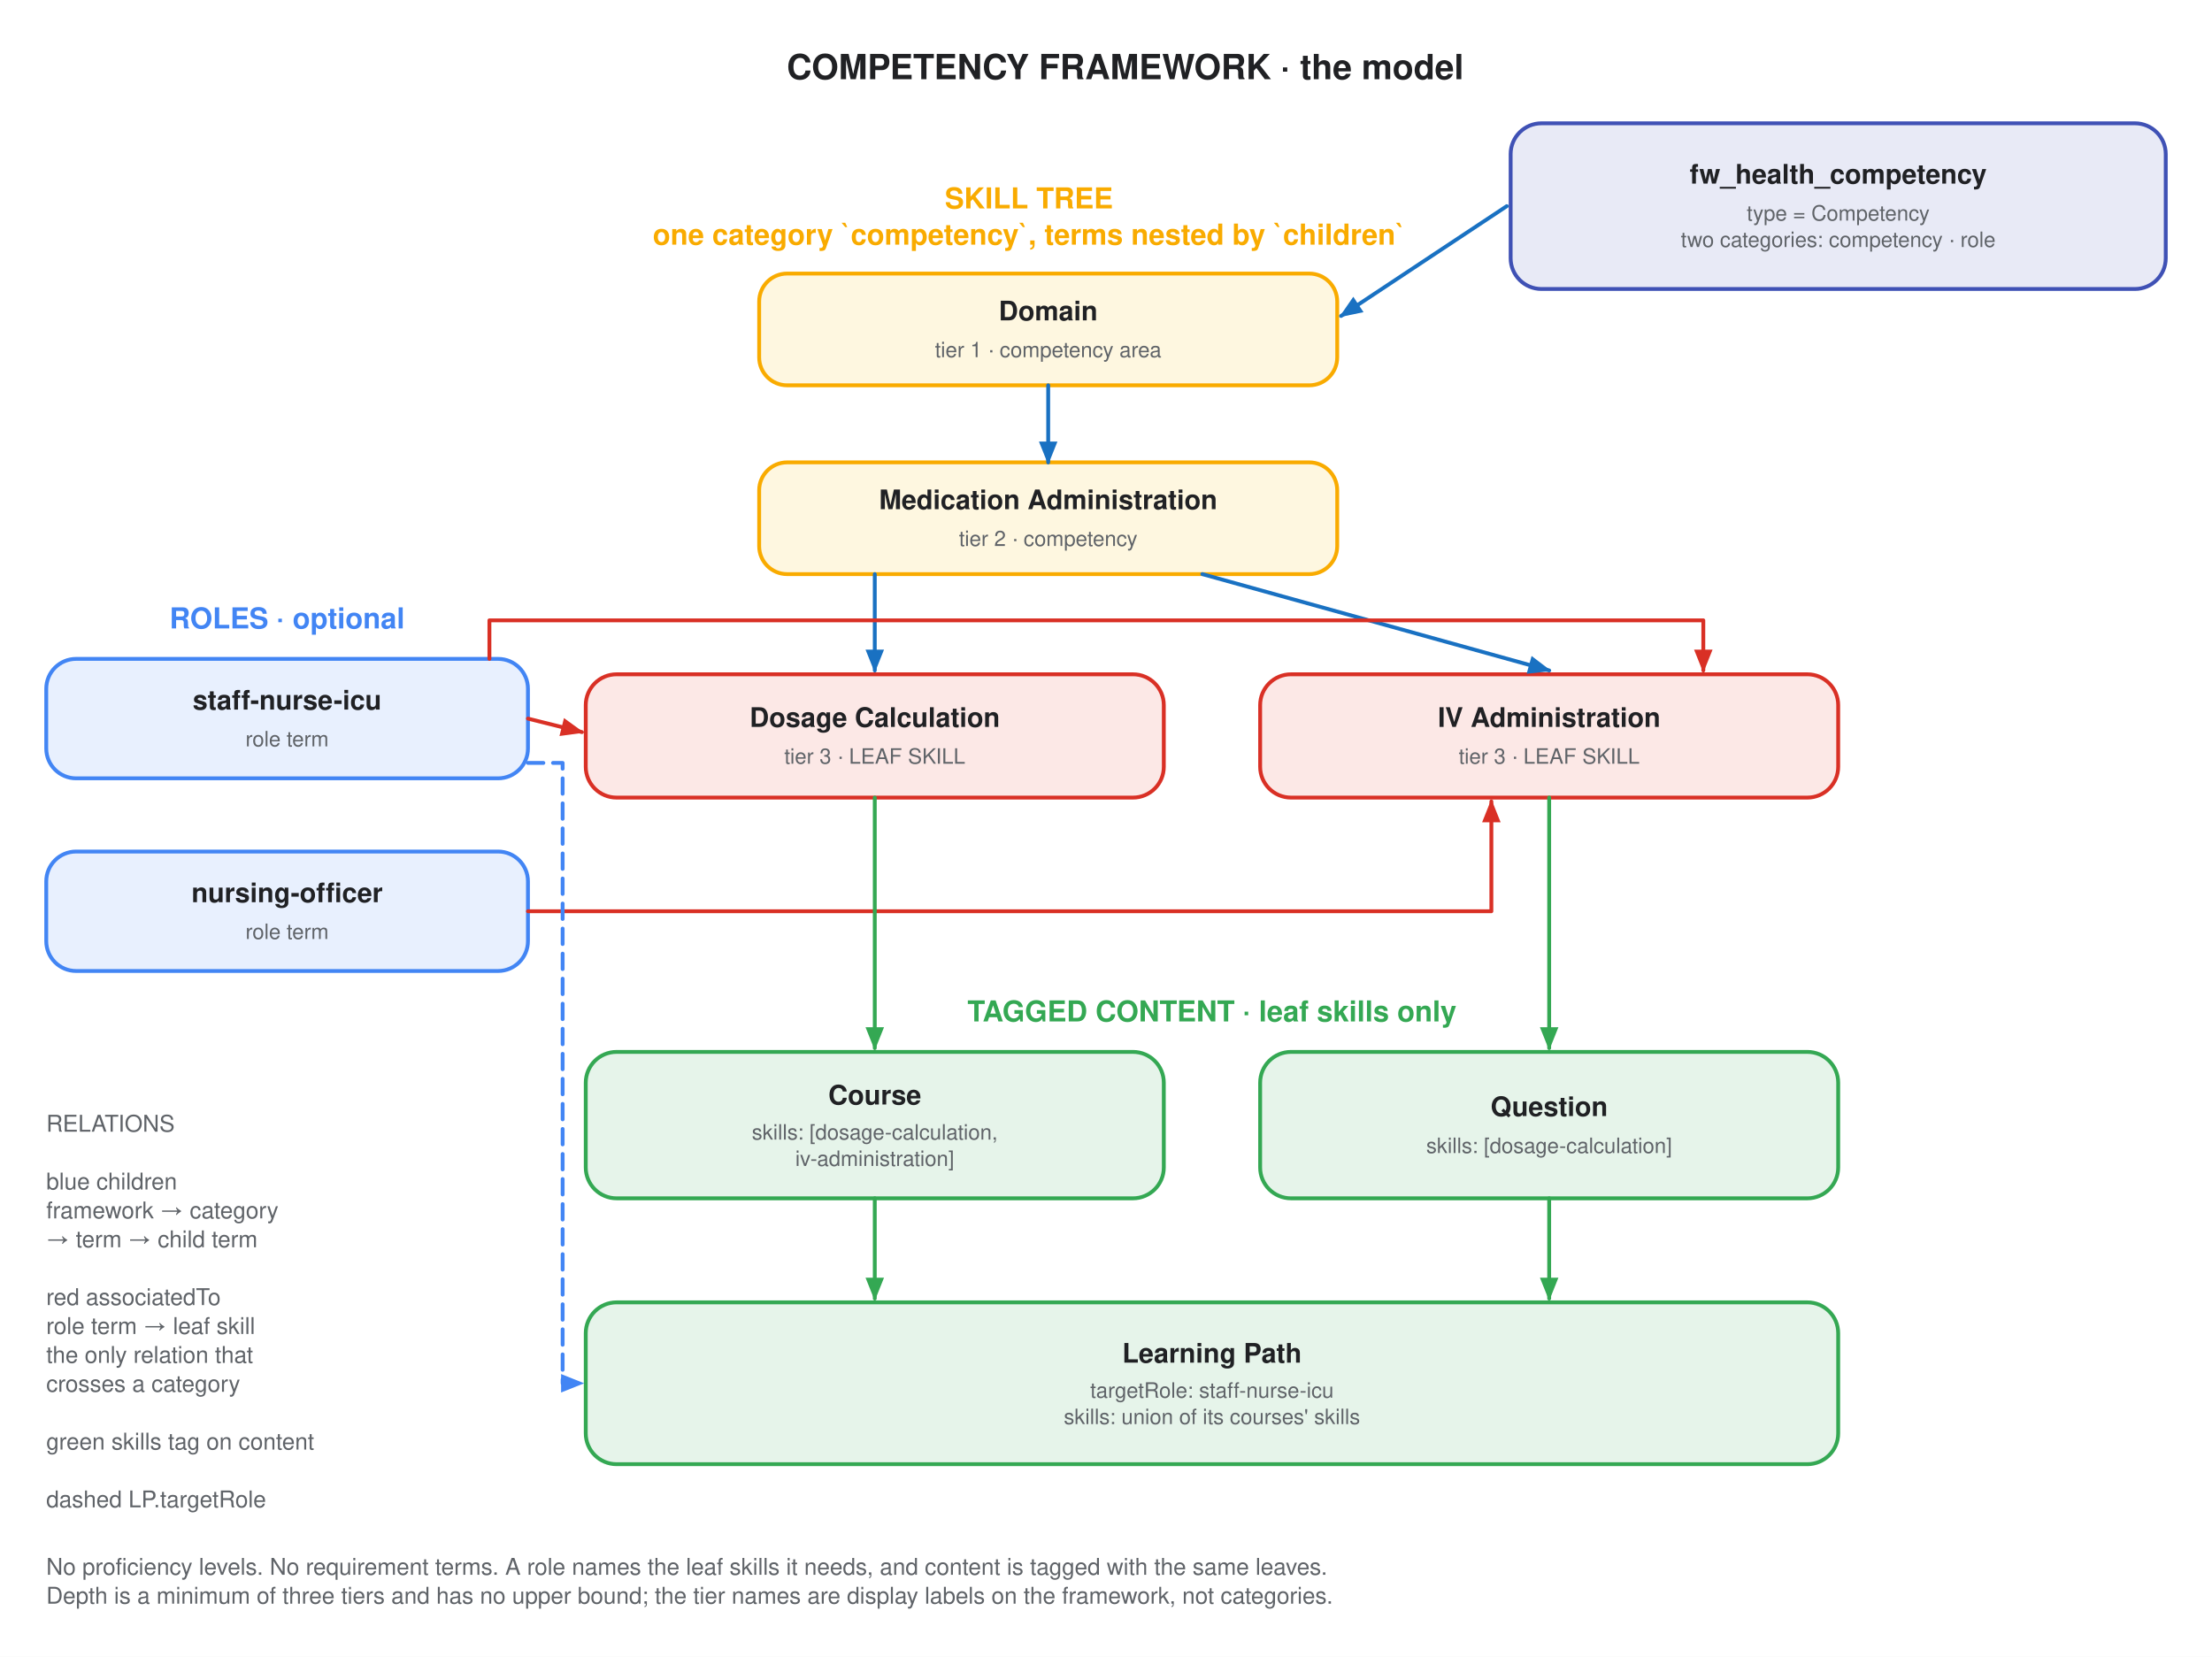
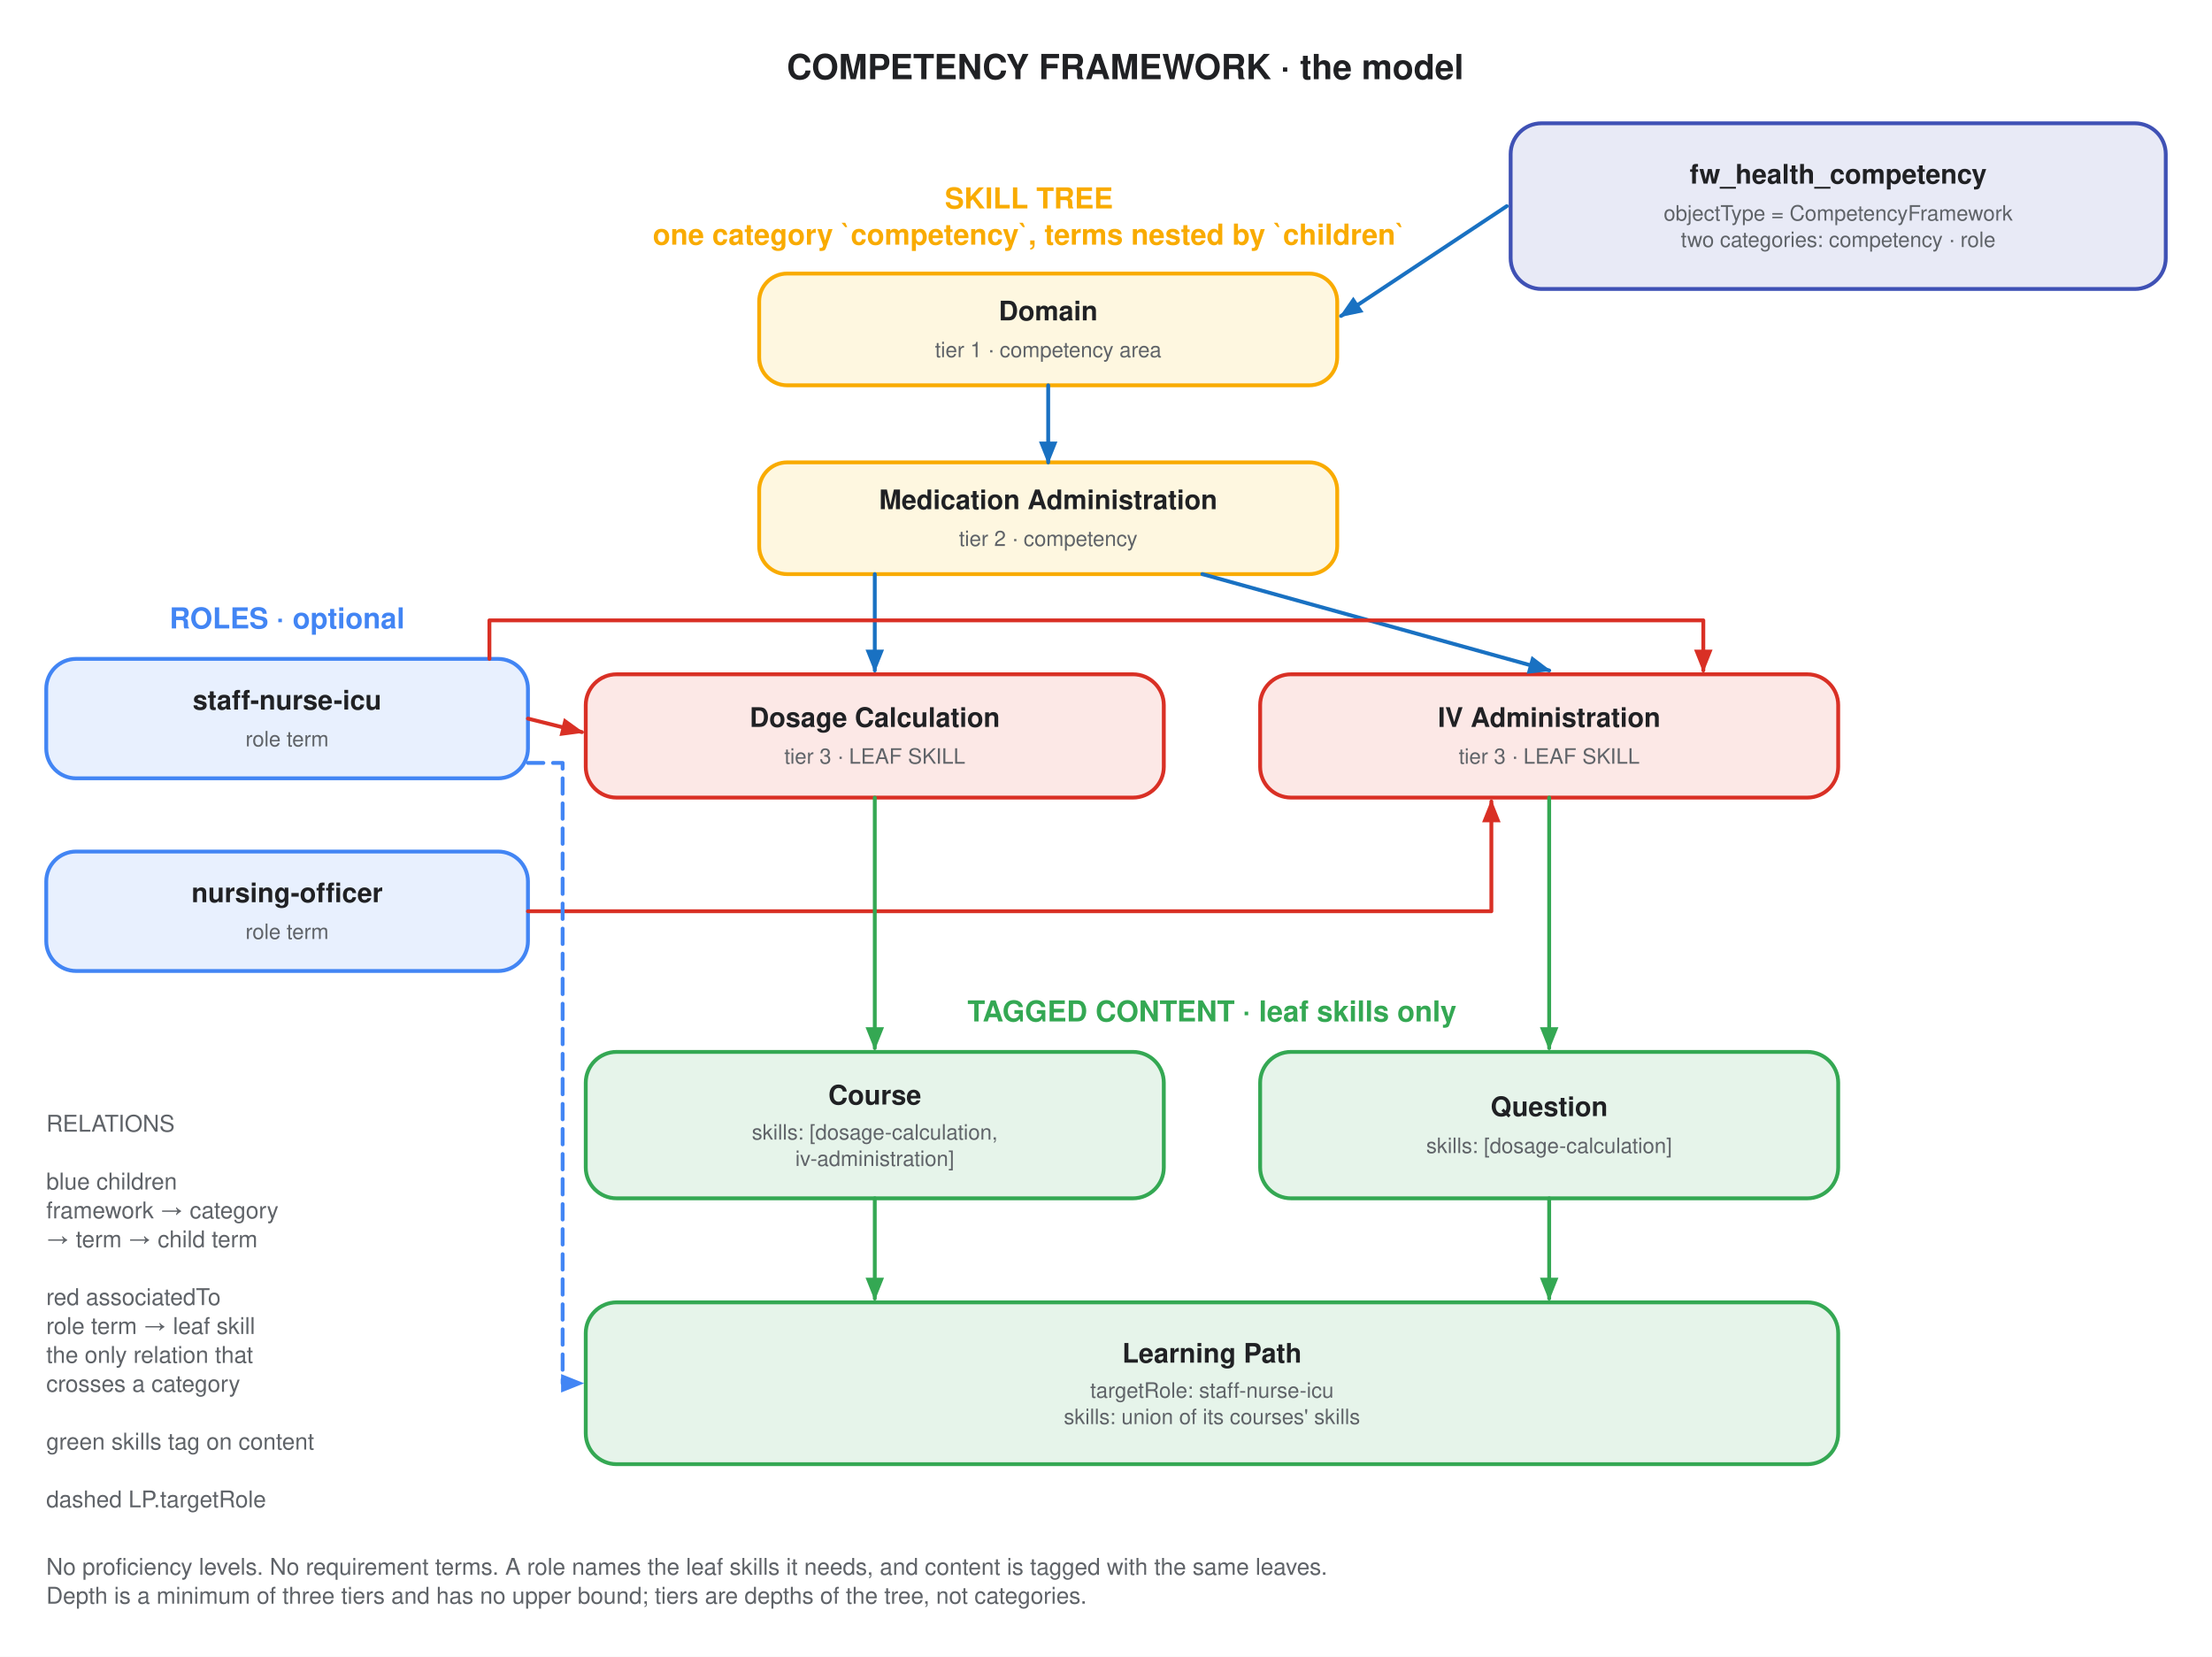
<svg xmlns="http://www.w3.org/2000/svg" width="1148" height="860" viewBox="-4.0 -16.0 1148.0 860.0">
  <defs>
    <marker id="a1971c2" viewBox="0 0 10 10" refX="9" refY="5" markerWidth="6" markerHeight="6" orient="auto-start-reverse">
      <path d="M 0 1 L 10 5 L 0 9 z" fill="#1971c2" />
    </marker>
    <marker id="a34a853" viewBox="0 0 10 10" refX="9" refY="5" markerWidth="6" markerHeight="6" orient="auto-start-reverse">
      <path d="M 0 1 L 10 5 L 0 9 z" fill="#34a853" />
    </marker>
    <marker id="a4285f4" viewBox="0 0 10 10" refX="9" refY="5" markerWidth="6" markerHeight="6" orient="auto-start-reverse">
      <path d="M 0 1 L 10 5 L 0 9 z" fill="#4285f4" />
    </marker>
    <marker id="ad93025" viewBox="0 0 10 10" refX="9" refY="5" markerWidth="6" markerHeight="6" orient="auto-start-reverse">
      <path d="M 0 1 L 10 5 L 0 9 z" fill="#d93025" />
    </marker>
  </defs>
  <rect x="-4.0" y="-16.0" width="1148.0" height="860.0" fill="#ffffff" />
  <text x="580.0" y="25.1" font-family="Helvetica, Arial, sans-serif" font-size="18" font-weight="600" fill="#202124" text-anchor="middle" style="white-space:pre">COMPETENCY FRAMEWORK  ·  the model</text>
  <rect x="780.0" y="48.0" width="340.0" height="86.0" rx="16.0" fill="#e8eaf6" stroke="#3f51b5" stroke-width="2" />
  <text x="950.0" y="79.3" font-family="Helvetica, Arial, sans-serif" font-size="14" font-weight="600" fill="#202124" text-anchor="middle" style="white-space:pre">fw_health_competency</text>
-   <text x="950.0" y="98.5" font-family="Helvetica, Arial, sans-serif" font-size="11" font-weight="400" fill="#5f6368" text-anchor="middle" style="white-space:pre">type = Competency</text>
+   <text x="950.0" y="98.5" font-family="Helvetica, Arial, sans-serif" font-size="11" font-weight="400" fill="#5f6368" text-anchor="middle" style="white-space:pre">objectType = CompetencyFramework</text>
  <text x="950.0" y="112.2" font-family="Helvetica, Arial, sans-serif" font-size="11" font-weight="400" fill="#5f6368" text-anchor="middle" style="white-space:pre">two categories:  competency  ·  role</text>
  <text x="530.0" y="92.2" font-family="Helvetica, Arial, sans-serif" font-size="15" font-weight="600" fill="#f9ab00" text-anchor="middle" style="white-space:pre">SKILL TREE</text>
  <text x="530.0" y="111.0" font-family="Helvetica, Arial, sans-serif" font-size="15" font-weight="600" fill="#f9ab00" text-anchor="middle" style="white-space:pre">one category `competency`, terms nested by `children`</text>
  <rect x="390.0" y="126.0" width="300.0" height="58.0" rx="14.5" fill="#fef7e0" stroke="#f9ab00" stroke-width="2" />
  <text x="540.0" y="150.3" font-family="Helvetica, Arial, sans-serif" font-size="14" font-weight="600" fill="#202124" text-anchor="middle" style="white-space:pre">Domain</text>
  <text x="540.0" y="169.4" font-family="Helvetica, Arial, sans-serif" font-size="11" font-weight="400" fill="#5f6368" text-anchor="middle" style="white-space:pre">tier 1  ·  competency area</text>
  <rect x="390.0" y="224.0" width="300.0" height="58.0" rx="14.5" fill="#fef7e0" stroke="#f9ab00" stroke-width="2" />
  <text x="540.0" y="248.3" font-family="Helvetica, Arial, sans-serif" font-size="14" font-weight="600" fill="#202124" text-anchor="middle" style="white-space:pre">Medication Administration</text>
  <text x="540.0" y="267.4" font-family="Helvetica, Arial, sans-serif" font-size="11" font-weight="400" fill="#5f6368" text-anchor="middle" style="white-space:pre">tier 2  ·  competency</text>
  <rect x="300.0" y="334.0" width="300.0" height="64.0" rx="16.0" fill="#fce8e6" stroke="#d93025" stroke-width="2" />
  <text x="450.0" y="361.3" font-family="Helvetica, Arial, sans-serif" font-size="14" font-weight="600" fill="#202124" text-anchor="middle" style="white-space:pre">Dosage Calculation</text>
  <text x="450.0" y="380.4" font-family="Helvetica, Arial, sans-serif" font-size="11" font-weight="400" fill="#5f6368" text-anchor="middle" style="white-space:pre">tier 3  ·  LEAF SKILL</text>
  <rect x="650.0" y="334.0" width="300.0" height="64.0" rx="16.0" fill="#fce8e6" stroke="#d93025" stroke-width="2" />
  <text x="800.0" y="361.3" font-family="Helvetica, Arial, sans-serif" font-size="14" font-weight="600" fill="#202124" text-anchor="middle" style="white-space:pre">IV Administration</text>
  <text x="800.0" y="380.4" font-family="Helvetica, Arial, sans-serif" font-size="11" font-weight="400" fill="#5f6368" text-anchor="middle" style="white-space:pre">tier 3  ·  LEAF SKILL</text>
  <polyline points="778.0,91.0 692.0,148.0" fill="none" stroke="#1971c2" stroke-width="2" stroke-linecap="round" stroke-linejoin="round" marker-end="url(#a1971c2)" />
  <polyline points="540.0,184.0 540.0,224.0" fill="none" stroke="#1971c2" stroke-width="2" stroke-linecap="round" stroke-linejoin="round" marker-end="url(#a1971c2)" />
  <polyline points="450.0,282.0 450.0,332.0" fill="none" stroke="#1971c2" stroke-width="2" stroke-linecap="round" stroke-linejoin="round" marker-end="url(#a1971c2)" />
  <polyline points="620.0,282.0 800.0,332.0" fill="none" stroke="#1971c2" stroke-width="2" stroke-linecap="round" stroke-linejoin="round" marker-end="url(#a1971c2)" />
  <text x="145.0" y="310.2" font-family="Helvetica, Arial, sans-serif" font-size="15" font-weight="600" fill="#4285f4" text-anchor="middle" style="white-space:pre">ROLES  ·  optional</text>
  <rect x="20.0" y="326.0" width="250.0" height="62.0" rx="15.5" fill="#e8f0fe" stroke="#4285f4" stroke-width="2" />
  <text x="145.0" y="352.3" font-family="Helvetica, Arial, sans-serif" font-size="14" font-weight="600" fill="#202124" text-anchor="middle" style="white-space:pre">staff-nurse-icu</text>
  <text x="145.0" y="371.4" font-family="Helvetica, Arial, sans-serif" font-size="11" font-weight="400" fill="#5f6368" text-anchor="middle" style="white-space:pre">role term</text>
  <rect x="20.0" y="426.0" width="250.0" height="62.0" rx="15.5" fill="#e8f0fe" stroke="#4285f4" stroke-width="2" />
  <text x="145.0" y="452.3" font-family="Helvetica, Arial, sans-serif" font-size="14" font-weight="600" fill="#202124" text-anchor="middle" style="white-space:pre">nursing-officer</text>
  <text x="145.0" y="471.4" font-family="Helvetica, Arial, sans-serif" font-size="11" font-weight="400" fill="#5f6368" text-anchor="middle" style="white-space:pre">role term</text>
  <polyline points="270.0,357.0 298.0,364.0" fill="none" stroke="#d93025" stroke-width="2" stroke-linecap="round" stroke-linejoin="round" marker-end="url(#ad93025)" />
  <polyline points="250.0,326.0 250.0,306.0 880.0,306.0 880.0,332.0" fill="none" stroke="#d93025" stroke-width="2" stroke-linecap="round" stroke-linejoin="round" marker-end="url(#ad93025)" />
  <polyline points="270.0,457.0 770.0,457.0 770.0,400.0" fill="none" stroke="#d93025" stroke-width="2" stroke-linecap="round" stroke-linejoin="round" marker-end="url(#ad93025)" />
  <text x="625.0" y="514.2" font-family="Helvetica, Arial, sans-serif" font-size="15" font-weight="600" fill="#34a853" text-anchor="middle" style="white-space:pre">TAGGED CONTENT  ·  leaf skills only</text>
  <rect x="300.0" y="530.0" width="300.0" height="76.0" rx="16.0" fill="#e6f4ea" stroke="#34a853" stroke-width="2" />
  <text x="450.0" y="557.3" font-family="Helvetica, Arial, sans-serif" font-size="14" font-weight="600" fill="#202124" text-anchor="middle" style="white-space:pre">Course</text>
  <text x="450.0" y="575.5" font-family="Helvetica, Arial, sans-serif" font-size="11" font-weight="400" fill="#5f6368" text-anchor="middle" style="white-space:pre">skills: [dosage-calculation,</text>
  <text x="450.0" y="589.2" font-family="Helvetica, Arial, sans-serif" font-size="11" font-weight="400" fill="#5f6368" text-anchor="middle" style="white-space:pre">              iv-administration]</text>
  <rect x="650.0" y="530.0" width="300.0" height="76.0" rx="16.0" fill="#e6f4ea" stroke="#34a853" stroke-width="2" />
  <text x="800.0" y="563.3" font-family="Helvetica, Arial, sans-serif" font-size="14" font-weight="600" fill="#202124" text-anchor="middle" style="white-space:pre">Question</text>
  <text x="800.0" y="582.5" font-family="Helvetica, Arial, sans-serif" font-size="11" font-weight="400" fill="#5f6368" text-anchor="middle" style="white-space:pre">skills: [dosage-calculation]</text>
  <rect x="300.0" y="660.0" width="650.0" height="84.0" rx="16.0" fill="#e6f4ea" stroke="#34a853" stroke-width="2" />
  <text x="625.0" y="691.3" font-family="Helvetica, Arial, sans-serif" font-size="14" font-weight="600" fill="#202124" text-anchor="middle" style="white-space:pre">Learning Path</text>
  <text x="625.0" y="709.5" font-family="Helvetica, Arial, sans-serif" font-size="11" font-weight="400" fill="#5f6368" text-anchor="middle" style="white-space:pre">targetRole: staff-nurse-icu</text>
  <text x="625.0" y="723.2" font-family="Helvetica, Arial, sans-serif" font-size="11" font-weight="400" fill="#5f6368" text-anchor="middle" style="white-space:pre">skills: union of its courses' skills</text>
  <polyline points="450.0,398.0 450.0,528.0" fill="none" stroke="#34a853" stroke-width="2" stroke-linecap="round" stroke-linejoin="round" marker-end="url(#a34a853)" />
  <polyline points="800.0,398.0 800.0,528.0" fill="none" stroke="#34a853" stroke-width="2" stroke-linecap="round" stroke-linejoin="round" marker-end="url(#a34a853)" />
  <polyline points="450.0,606.0 450.0,658.0" fill="none" stroke="#34a853" stroke-width="2" stroke-linecap="round" stroke-linejoin="round" marker-end="url(#a34a853)" />
  <polyline points="800.0,606.0 800.0,658.0" fill="none" stroke="#34a853" stroke-width="2" stroke-linecap="round" stroke-linejoin="round" marker-end="url(#a34a853)" />
  <polyline points="270.0,380.0 288.0,380.0 288.0,702.0 298.0,702.0" fill="none" stroke="#4285f4" stroke-width="2" stroke-linecap="round" stroke-linejoin="round" stroke-dasharray="8 5" marker-end="url(#a4285f4)" />
  <text x="20.0" y="571.4" font-family="Helvetica, Arial, sans-serif" font-size="12" font-weight="400" fill="#5f6368" text-anchor="start" style="white-space:pre">RELATIONS</text>
  <text x="20.0" y="601.4" font-family="Helvetica, Arial, sans-serif" font-size="12" font-weight="400" fill="#5f6368" text-anchor="start" style="white-space:pre">blue        children</text>
  <text x="20.0" y="616.4" font-family="Helvetica, Arial, sans-serif" font-size="12" font-weight="400" fill="#5f6368" text-anchor="start" style="white-space:pre">               framework → category</text>
  <text x="20.0" y="631.4" font-family="Helvetica, Arial, sans-serif" font-size="12" font-weight="400" fill="#5f6368" text-anchor="start" style="white-space:pre">               → term → child term</text>
  <text x="20.0" y="661.4" font-family="Helvetica, Arial, sans-serif" font-size="12" font-weight="400" fill="#5f6368" text-anchor="start" style="white-space:pre">red          associatedTo</text>
  <text x="20.0" y="676.4" font-family="Helvetica, Arial, sans-serif" font-size="12" font-weight="400" fill="#5f6368" text-anchor="start" style="white-space:pre">               role term → leaf skill</text>
  <text x="20.0" y="691.4" font-family="Helvetica, Arial, sans-serif" font-size="12" font-weight="400" fill="#5f6368" text-anchor="start" style="white-space:pre">               the only relation that</text>
  <text x="20.0" y="706.4" font-family="Helvetica, Arial, sans-serif" font-size="12" font-weight="400" fill="#5f6368" text-anchor="start" style="white-space:pre">               crosses a category</text>
  <text x="20.0" y="736.4" font-family="Helvetica, Arial, sans-serif" font-size="12" font-weight="400" fill="#5f6368" text-anchor="start" style="white-space:pre">green      skills tag on content</text>
  <text x="20.0" y="766.4" font-family="Helvetica, Arial, sans-serif" font-size="12" font-weight="400" fill="#5f6368" text-anchor="start" style="white-space:pre">dashed    LP.targetRole</text>
  <text x="20.0" y="801.4" font-family="Helvetica, Arial, sans-serif" font-size="12" font-weight="400" fill="#5f6368" text-anchor="start" style="white-space:pre">No proficiency levels.  No requirement terms.  A role names the leaf skills it needs, and content is tagged with the same leaves.</text>
-   <text x="20.0" y="816.4" font-family="Helvetica, Arial, sans-serif" font-size="12" font-weight="400" fill="#5f6368" text-anchor="start" style="white-space:pre">Depth is a minimum of three tiers and has no upper bound; the tier names are display labels on the framework, not categories.</text>
+   <text x="20.0" y="816.4" font-family="Helvetica, Arial, sans-serif" font-size="12" font-weight="400" fill="#5f6368" text-anchor="start" style="white-space:pre">Depth is a minimum of three tiers and has no upper bound; tiers are depths of the tree, not categories.</text>
</svg>
